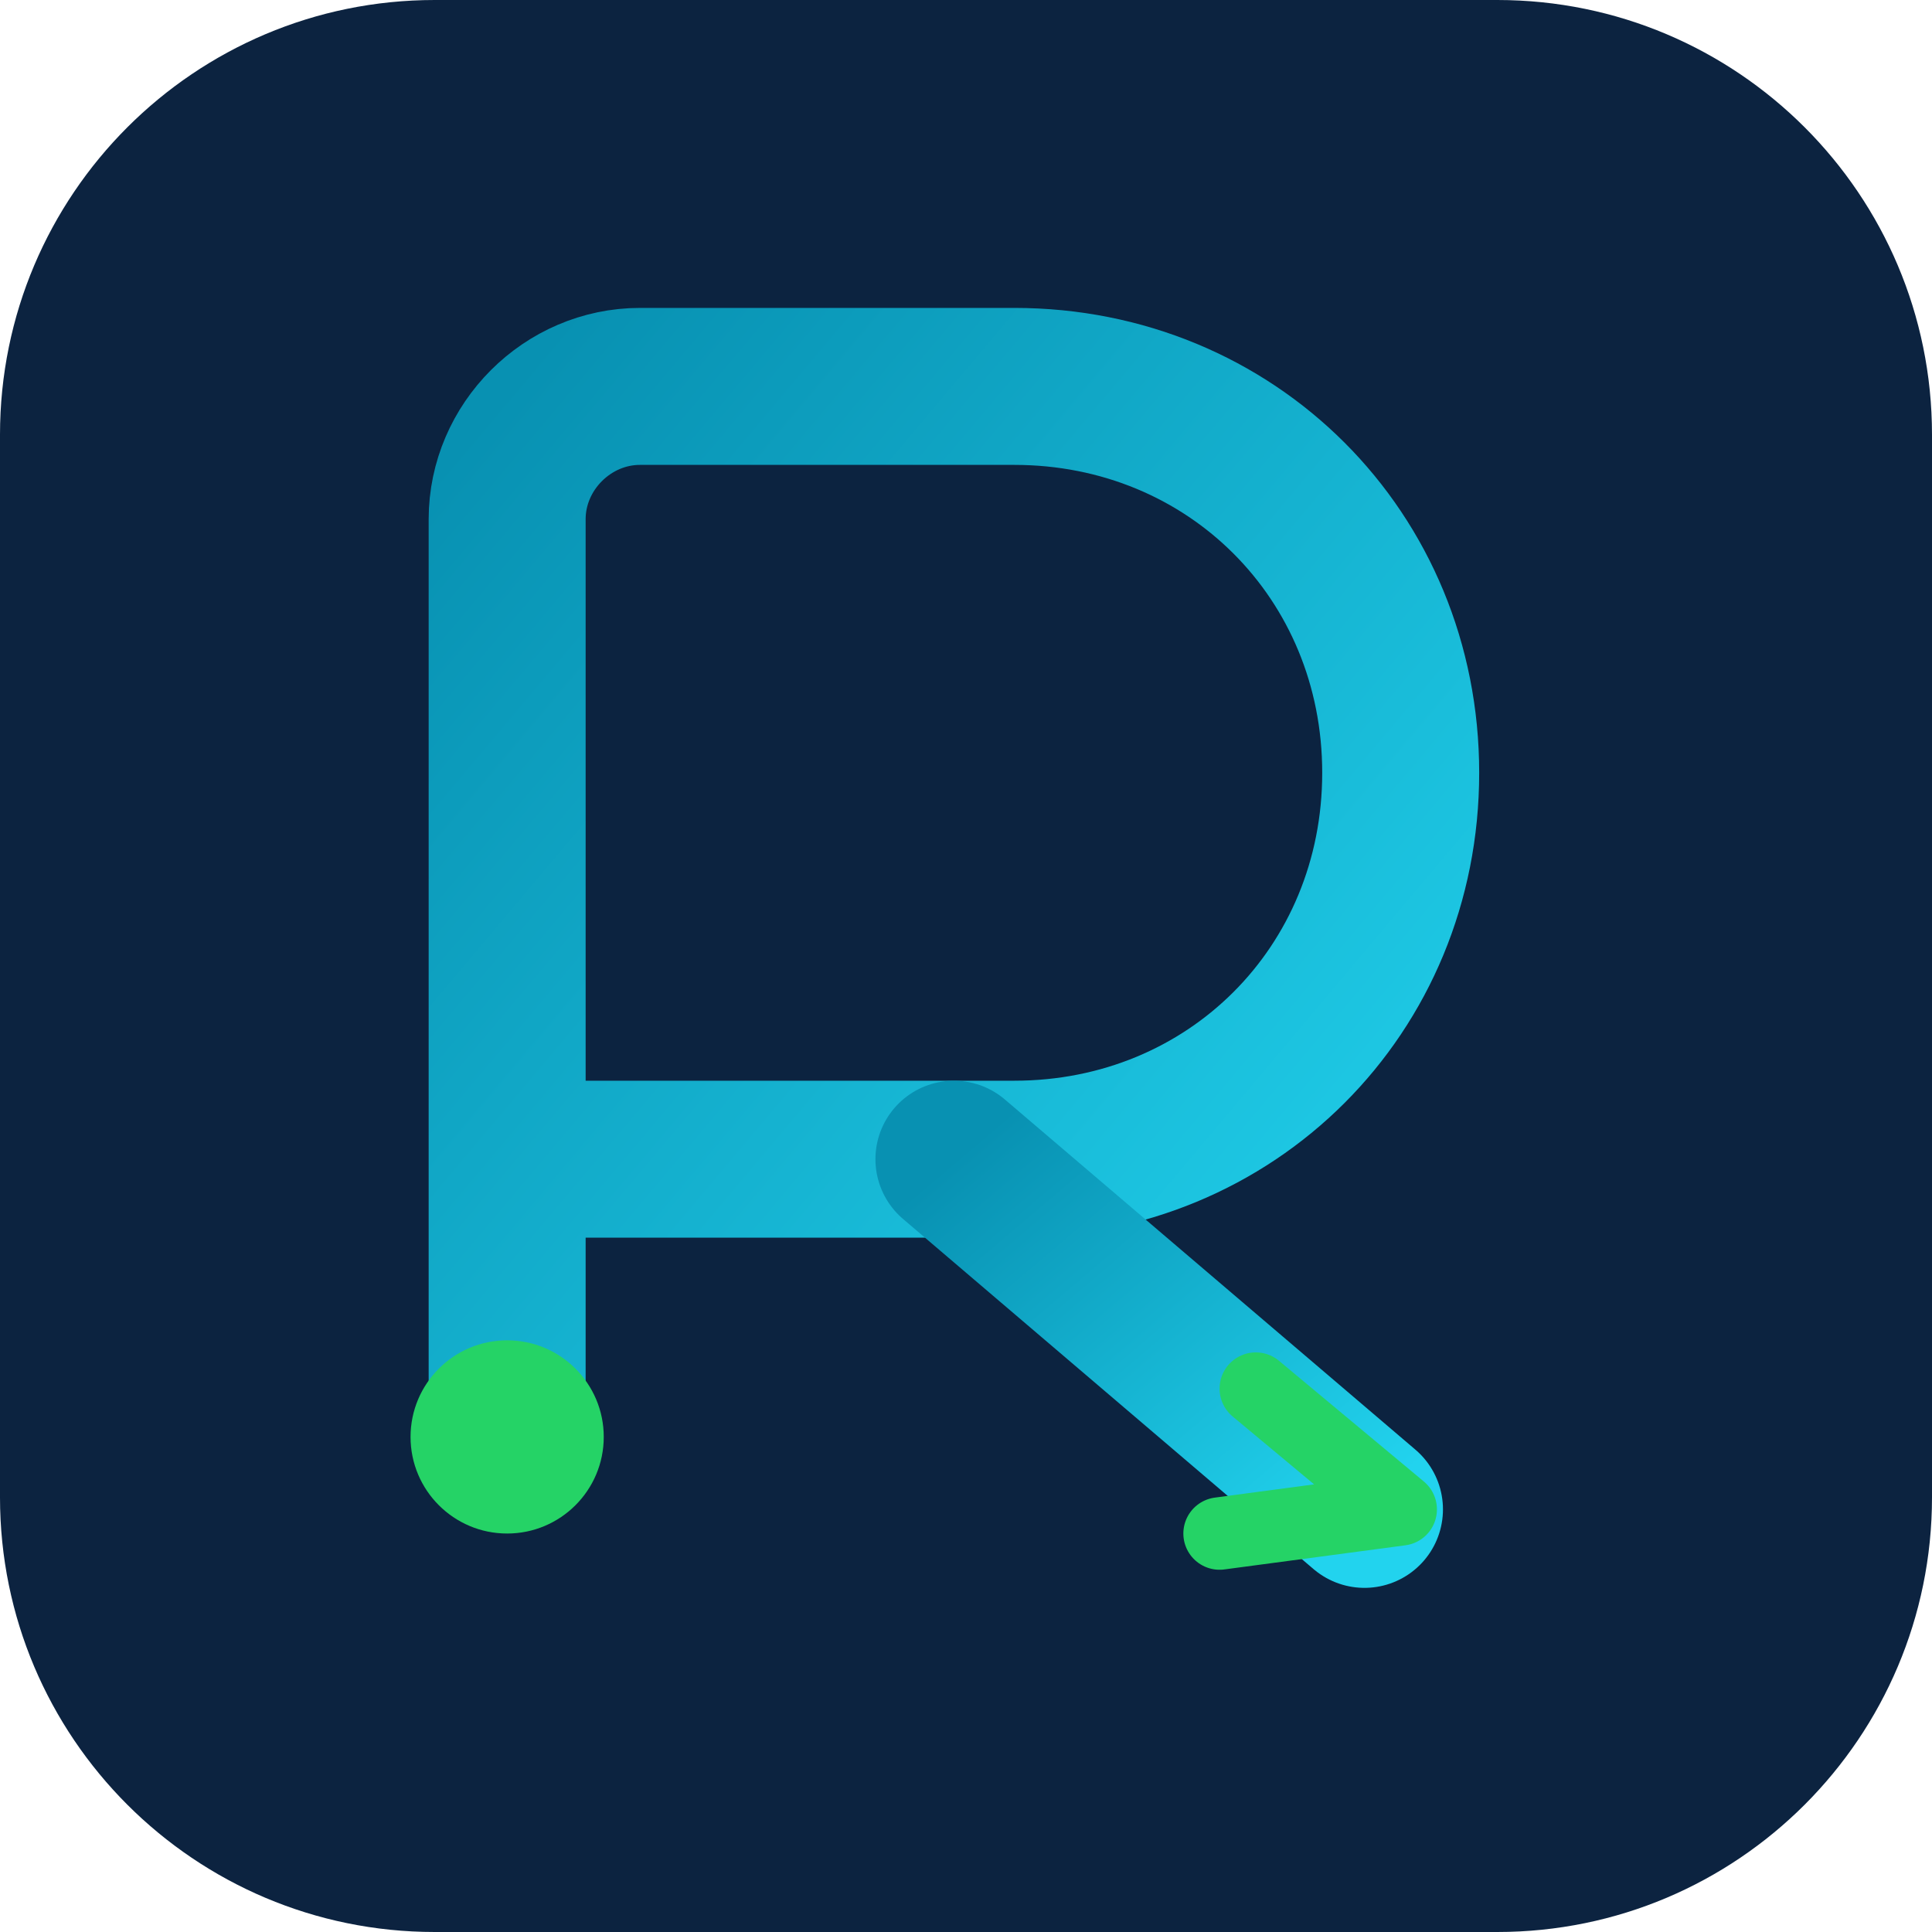
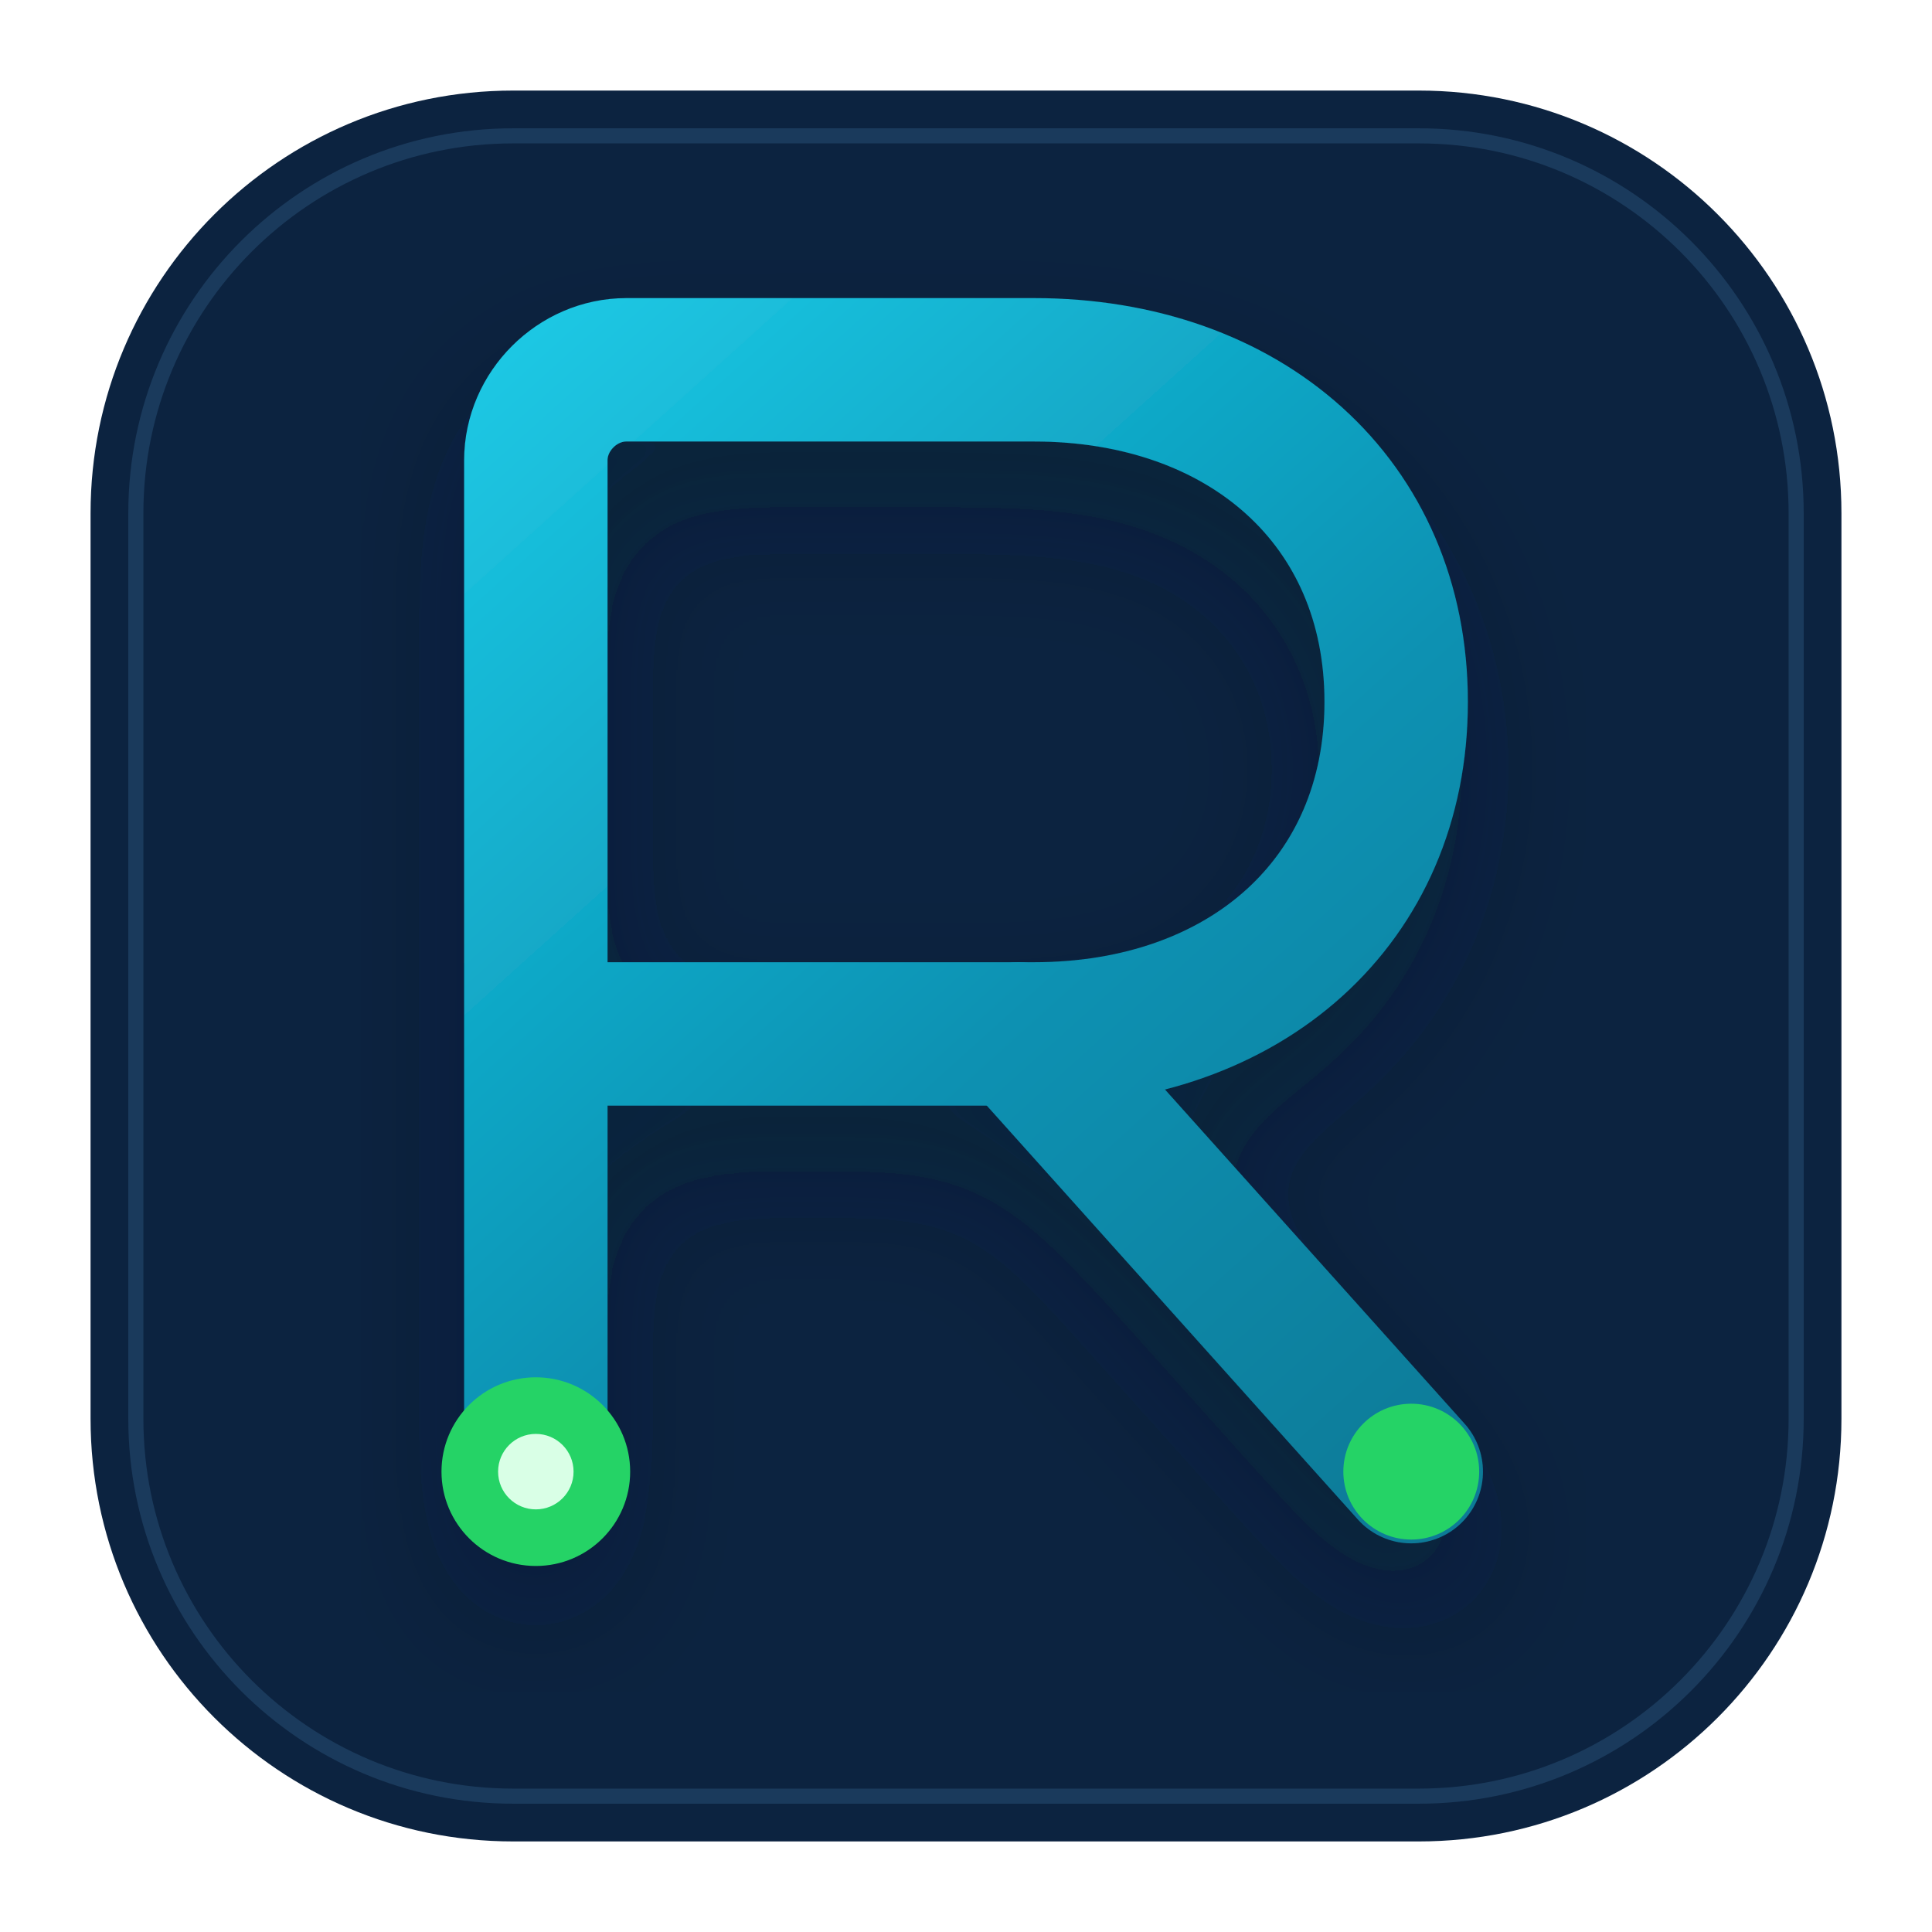
- <svg xmlns="http://www.w3.org/2000/svg" viewBox="0 0 160 160" role="img" aria-labelledby="title">
+ <svg xmlns="http://www.w3.org/2000/svg" viewBox="0 0 512 512" role="img" aria-labelledby="title desc">
  <defs>
-     <linearGradient id="route" x1="0" y1="0" x2="1" y2="1">
-       <stop offset="0" stop-color="#0891B2" />
-       <stop offset="1" stop-color="#22D3EE" />
+     <linearGradient id="route" x1="84" y1="74" x2="412" y2="438" gradientUnits="userSpaceOnUse">
+       <stop offset="0" stop-color="#22D3EE" />
+       <stop offset="0.55" stop-color="#0891B2" />
+       <stop offset="1" stop-color="#0E7490" />
    </linearGradient>
+     <filter id="shadow" x="-20%" y="-20%" width="140%" height="140%">
+       <feDropShadow dx="0" dy="18" stdDeviation="18" flood-color="#06172D" flood-opacity=".28" />
+     </filter>
  </defs>
-   <rect width="160" height="160" rx="36" fill="#0C2340" />
-   <path d="M42 119V43c0-6 5-11 11-11h31c18 0 32 14 32 32s-14 32-32 32H42" fill="none" stroke="url(#route)" stroke-width="13" stroke-linecap="round" stroke-linejoin="round" />
-   <path d="M79 96l34 29" fill="none" stroke="url(#route)" stroke-width="13" stroke-linecap="round" />
-   <path d="M104 115l12 10-15 2" fill="none" stroke="#25D366" stroke-width="6" stroke-linecap="round" stroke-linejoin="round" />
-   <circle cx="42" cy="119" r="8" fill="#25D366" />
+   <rect x="24" y="24" width="464" height="464" rx="112" fill="#0C2340" />
+   <rect x="36" y="36" width="440" height="440" rx="100" fill="none" stroke="#1A3A5C" stroke-width="4" />
+   <g filter="url(#shadow)" fill="none" stroke="url(#route)" stroke-width="38" stroke-linecap="round" stroke-linejoin="round">
+     <path d="M142 390V122c0-13 11-24 24-24h108c56 0 96 35 96 88s-40 88-96 88H142" />
+     <path d="M270 274l104 116" />
+   </g>
+   <circle cx="142" cy="390" r="25" fill="#25D366" />
+   <circle cx="374" cy="390" r="18" fill="#25D366" />
+   <circle cx="142" cy="390" r="10" fill="#D9FFE6" />
</svg>
